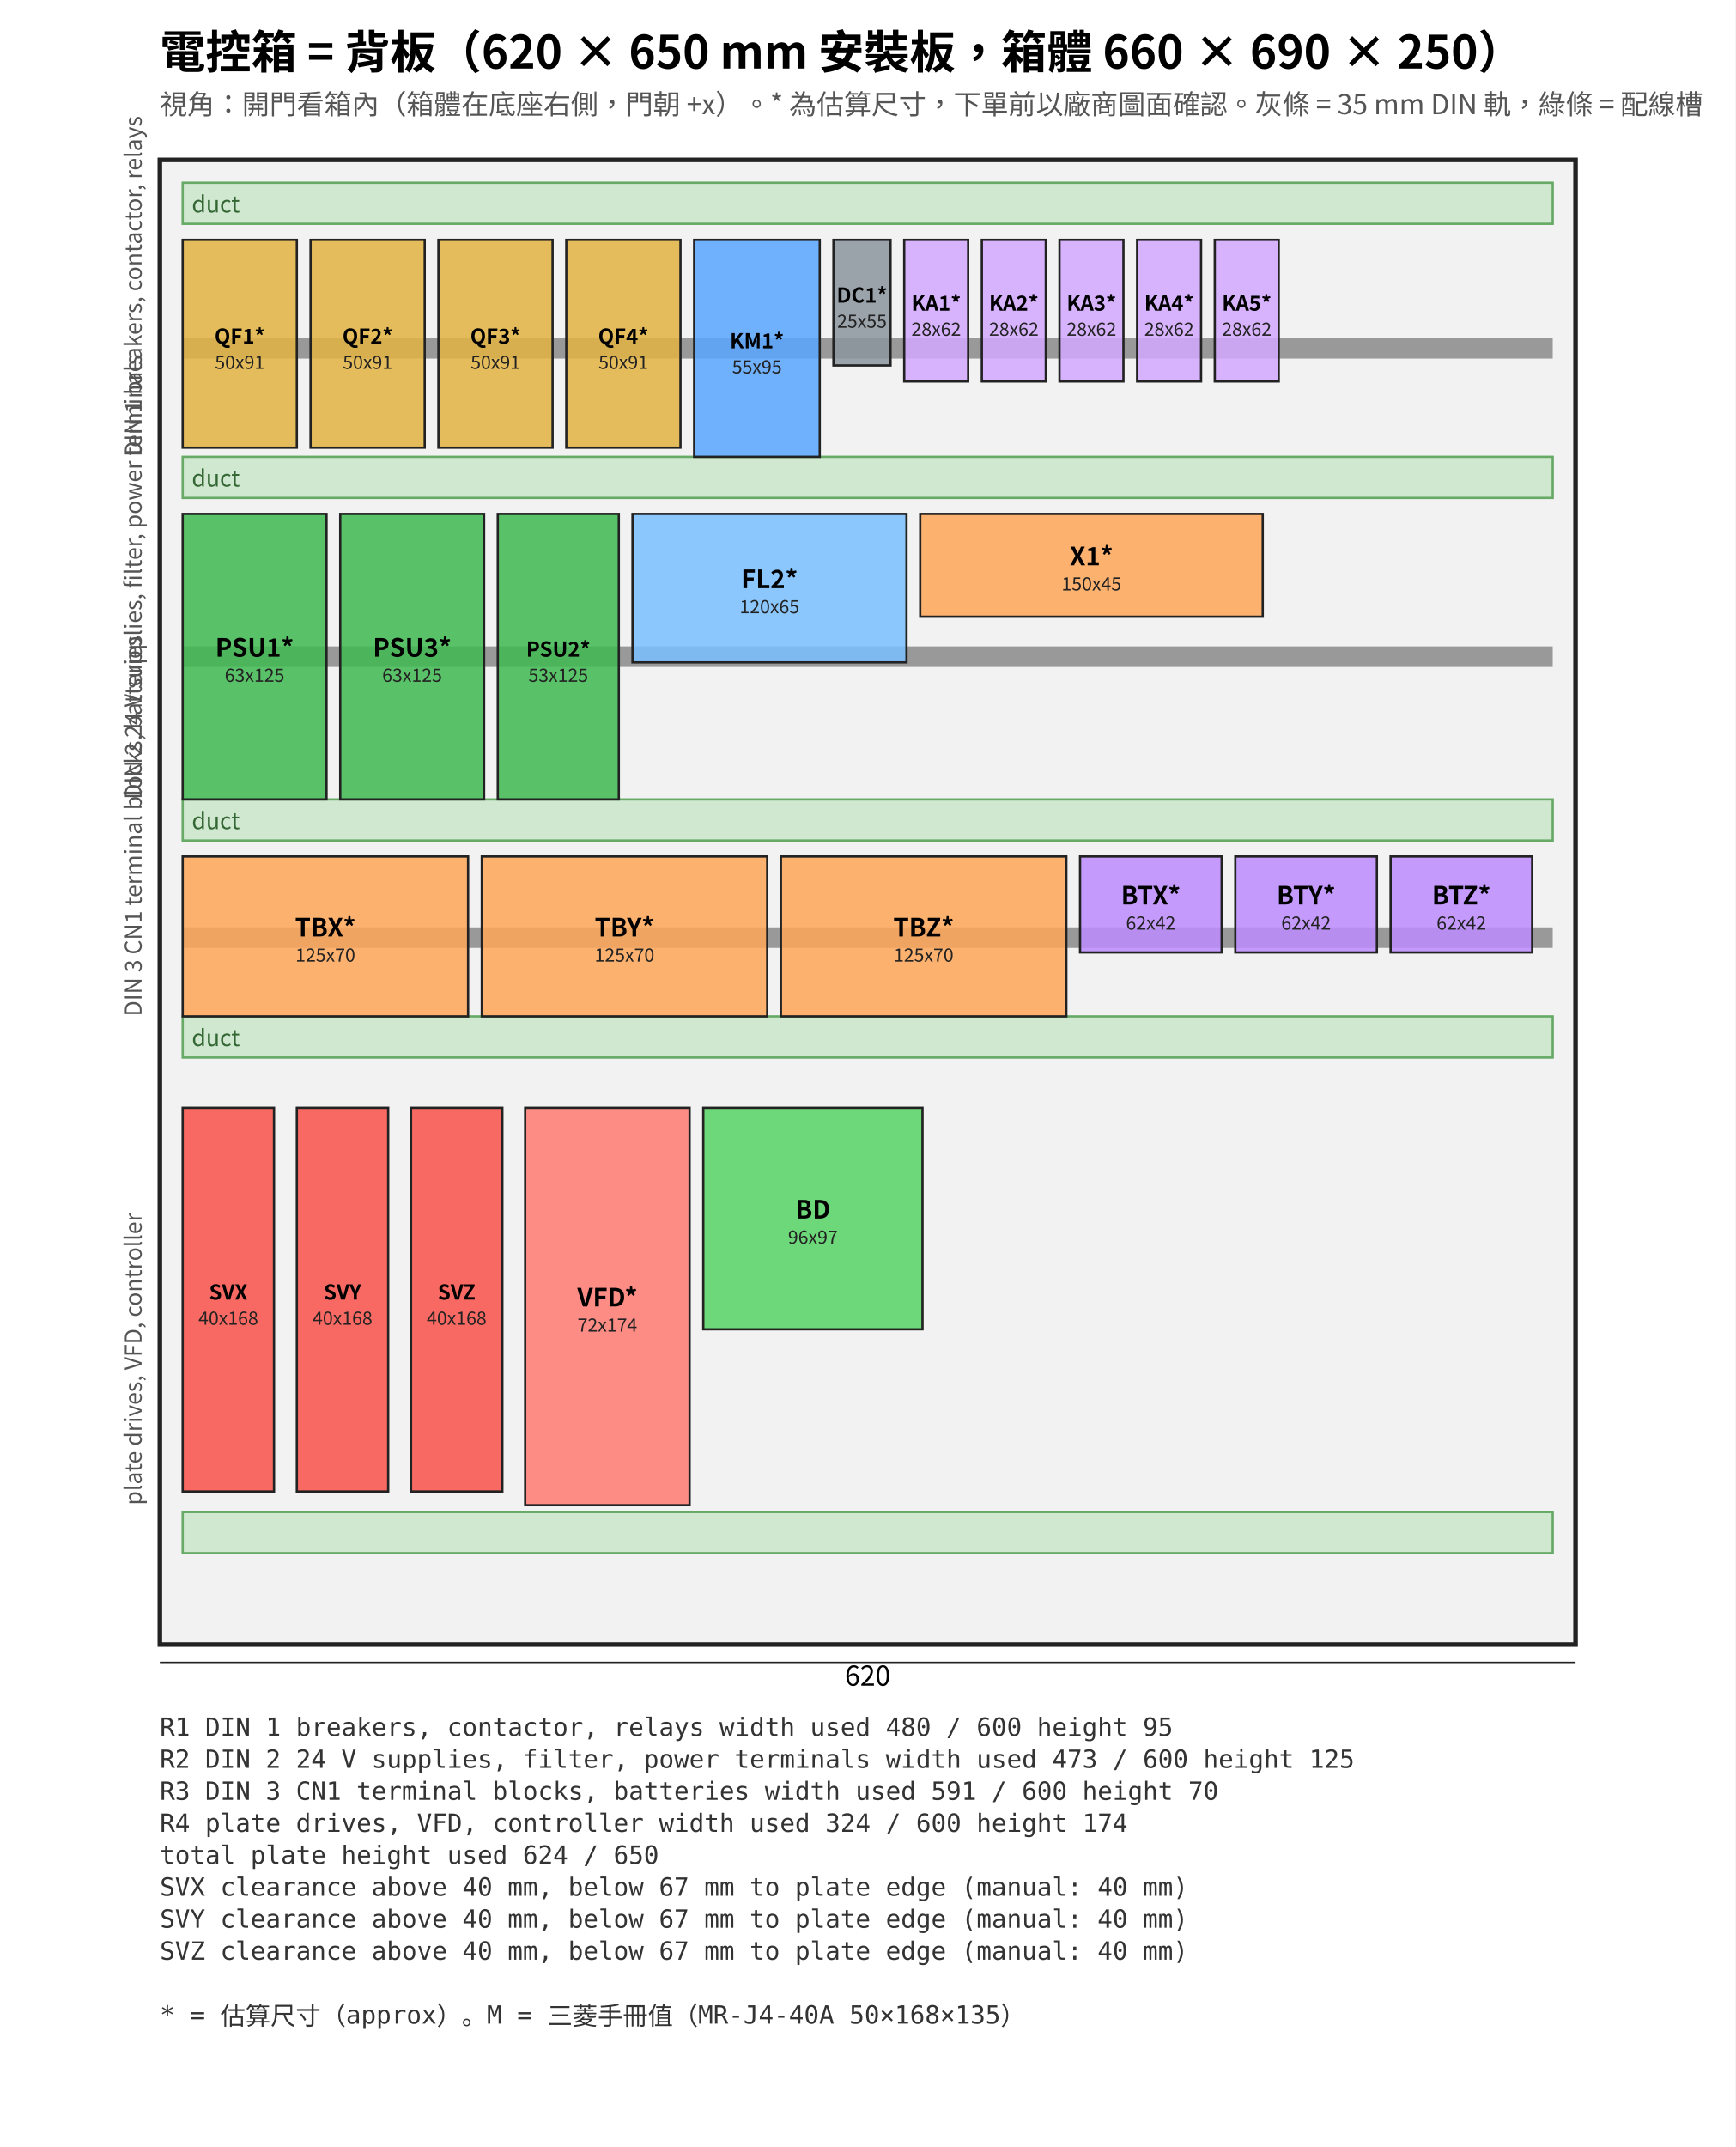
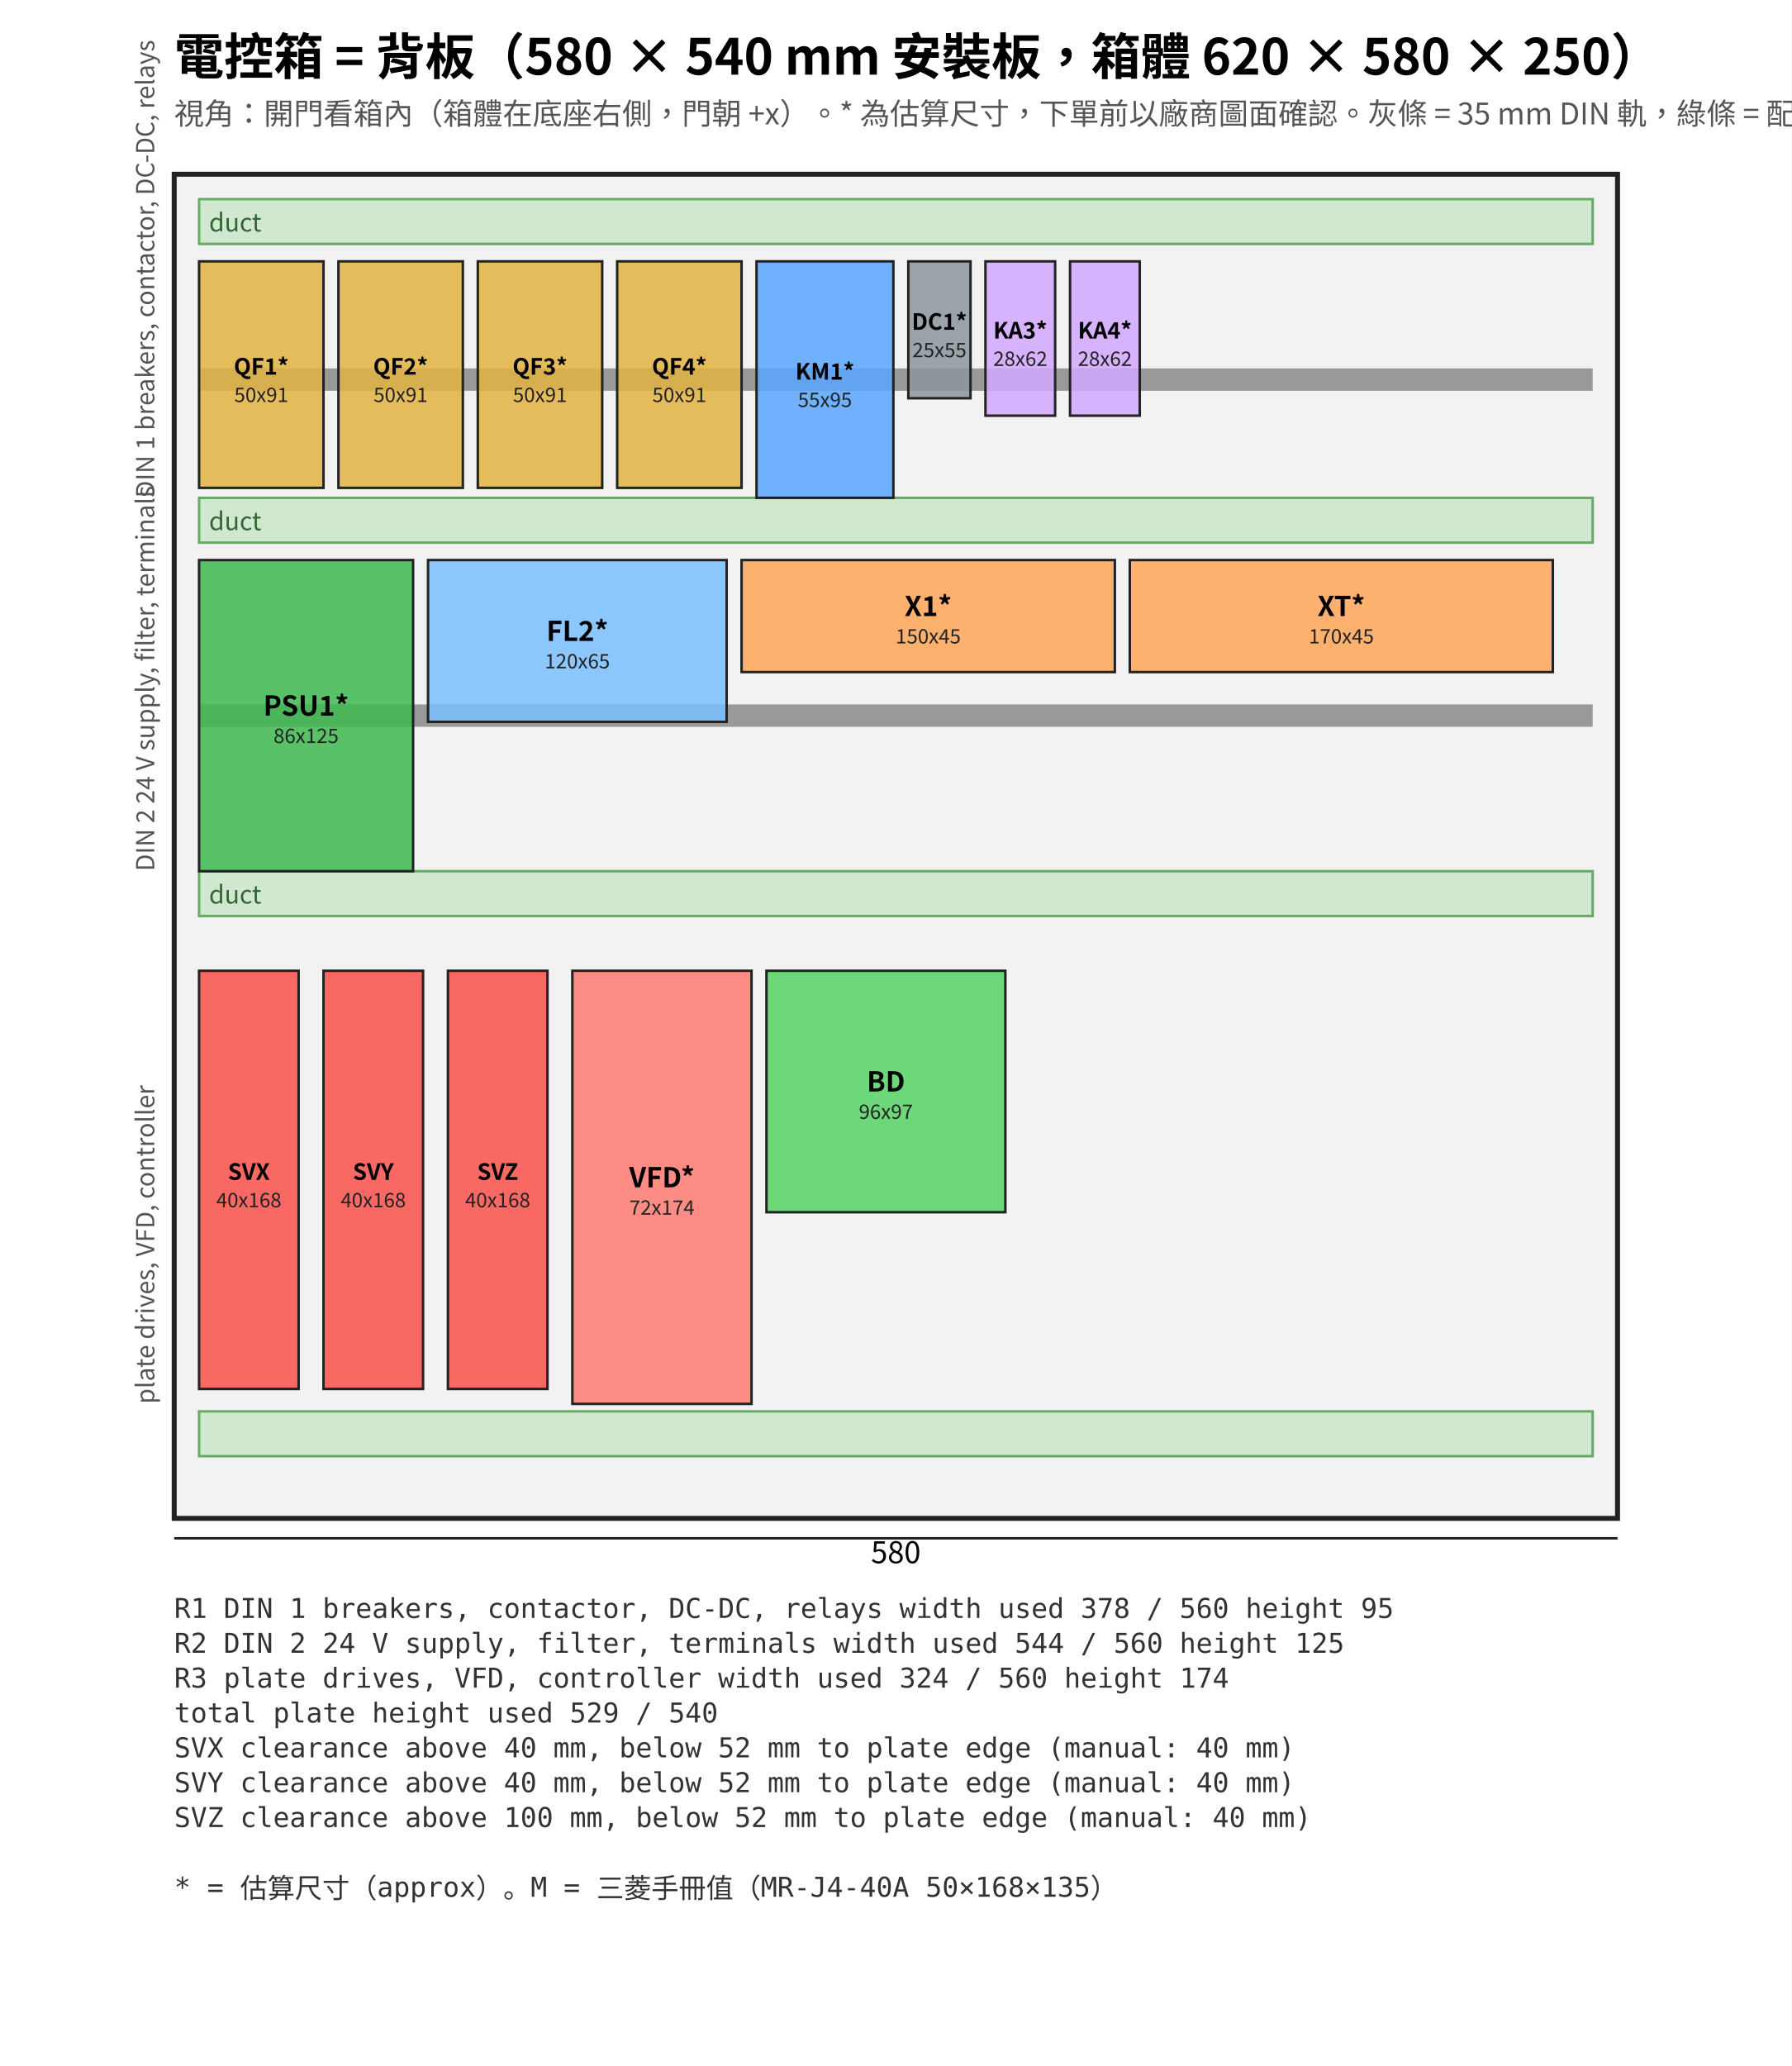
- <svg xmlns="http://www.w3.org/2000/svg" width="760" height="940" viewBox="0 0 760 940" font-family="Noto Sans CJK TC, sans-serif">
+ <svg xmlns="http://www.w3.org/2000/svg" width="720" height="830" viewBox="0 0 720 830" font-family="Noto Sans CJK TC, sans-serif">
  <rect width="100%" height="100%" fill="#fff" />
-   <text x="70" y="30" font-size="20" font-weight="bold">電控箱 = 背板（620 × 650 mm 安裝板，箱體 660 × 690 × 250）</text>
+   <text x="70" y="30" font-size="20" font-weight="bold">電控箱 = 背板（580 × 540 mm 安裝板，箱體 620 × 580 × 250）</text>
  <text x="70" y="50" font-size="12" fill="#555">視角：開門看箱內（箱體在底座右側，門朝 +x）。* 為估算尺寸，下單前以廠商圖面確認。灰條 = 35 mm DIN 軌，綠條 = 配線槽</text>
-   <rect x="70" y="70" width="620" height="650" fill="#f2f2f2" stroke="#222" stroke-width="2" />
-   <rect x="80" y="80" width="600" height="18" fill="#cfe8cf" stroke="#6a6" />
+   <rect x="70" y="70" width="580" height="540" fill="#f2f2f2" stroke="#222" stroke-width="2" />
+   <rect x="80" y="80" width="560" height="18" fill="#cfe8cf" stroke="#6a6" />
  <text x="84" y="93" font-size="10" fill="#363">duct</text>
-   <rect x="80" y="148" width="600" height="9" fill="#999" />
-   <text x="62" y="200" font-size="10" fill="#555" transform="rotate(-90 62 200)">DIN 1  breakers, contactor, relays</text>
-   <rect x="80" y="200" width="600" height="18" fill="#cfe8cf" stroke="#6a6" />
+   <rect x="80" y="148" width="560" height="9" fill="#999" />
+   <text x="62" y="200" font-size="10" fill="#555" transform="rotate(-90 62 200)">DIN 1  breakers, contactor, DC-DC, relays</text>
+   <rect x="80" y="200" width="560" height="18" fill="#cfe8cf" stroke="#6a6" />
  <text x="84" y="213" font-size="10" fill="#363">duct</text>
-   <rect x="80" y="283" width="600" height="9" fill="#999" />
-   <text x="62" y="350" font-size="10" fill="#555" transform="rotate(-90 62 350)">DIN 2  24 V supplies, filter, power terminals</text>
-   <rect x="80" y="350" width="600" height="18" fill="#cfe8cf" stroke="#6a6" />
+   <rect x="80" y="283" width="560" height="9" fill="#999" />
+   <text x="62" y="350" font-size="10" fill="#555" transform="rotate(-90 62 350)">DIN 2  24 V supply, filter, terminals</text>
+   <rect x="80" y="350" width="560" height="18" fill="#cfe8cf" stroke="#6a6" />
  <text x="84" y="363" font-size="10" fill="#363">duct</text>
-   <rect x="80" y="406" width="600" height="9" fill="#999" />
-   <text x="62" y="445" font-size="10" fill="#555" transform="rotate(-90 62 445)">DIN 3  CN1 terminal blocks, batteries</text>
-   <rect x="80" y="445" width="600" height="18" fill="#cfe8cf" stroke="#6a6" />
-   <text x="84" y="458" font-size="10" fill="#363">duct</text>
-   <text x="62" y="659" font-size="10" fill="#555" transform="rotate(-90 62 659)">plate  drives, VFD, controller</text>
-   <rect x="80" y="662" width="600" height="18" fill="#cfe8cf" stroke="#6a6" />
+   <text x="62" y="564" font-size="10" fill="#555" transform="rotate(-90 62 564)">plate  drives, VFD, controller</text>
+   <rect x="80" y="567" width="560" height="18" fill="#cfe8cf" stroke="#6a6" />
  <rect x="80.0" y="105.0" width="50" height="91" fill="#e3b341" fill-opacity="0.85" stroke="#222" />
  <text x="105.0" y="150.5" font-size="9" text-anchor="middle" font-weight="bold">QF1*</text>
  <text x="105.0" y="161.5" font-size="8" text-anchor="middle" fill="#222">50x91</text>
  <rect x="136.0" y="105.0" width="50" height="91" fill="#e3b341" fill-opacity="0.85" stroke="#222" />
  <text x="161.0" y="150.5" font-size="9" text-anchor="middle" font-weight="bold">QF2*</text>
  <text x="161.0" y="161.5" font-size="8" text-anchor="middle" fill="#222">50x91</text>
  <rect x="192.0" y="105.0" width="50" height="91" fill="#e3b341" fill-opacity="0.85" stroke="#222" />
  <text x="217.0" y="150.5" font-size="9" text-anchor="middle" font-weight="bold">QF3*</text>
  <text x="217.0" y="161.5" font-size="8" text-anchor="middle" fill="#222">50x91</text>
  <rect x="248.0" y="105.0" width="50" height="91" fill="#e3b341" fill-opacity="0.85" stroke="#222" />
  <text x="273.0" y="150.5" font-size="9" text-anchor="middle" font-weight="bold">QF4*</text>
  <text x="273.0" y="161.5" font-size="8" text-anchor="middle" fill="#222">50x91</text>
  <rect x="304.0" y="105.0" width="55" height="95" fill="#58a6ff" fill-opacity="0.85" stroke="#222" />
  <text x="331.5" y="152.5" font-size="9" text-anchor="middle" font-weight="bold">KM1*</text>
  <text x="331.5" y="163.5" font-size="8" text-anchor="middle" fill="#222">55x95</text>
  <rect x="365.0" y="105.0" width="25" height="55" fill="#8b949e" fill-opacity="0.85" stroke="#222" />
  <text x="377.5" y="132.5" font-size="9" text-anchor="middle" font-weight="bold">DC1*</text>
  <text x="377.5" y="143.5" font-size="8" text-anchor="middle" fill="#222">25x55</text>
  <rect x="396.0" y="105.0" width="28" height="62" fill="#d2a8ff" fill-opacity="0.85" stroke="#222" />
-   <text x="410.0" y="136.0" font-size="9" text-anchor="middle" font-weight="bold">KA1*</text>
+   <text x="410.0" y="136.0" font-size="9" text-anchor="middle" font-weight="bold">KA3*</text>
  <text x="410.0" y="147.0" font-size="8" text-anchor="middle" fill="#222">28x62</text>
  <rect x="430.0" y="105.0" width="28" height="62" fill="#d2a8ff" fill-opacity="0.85" stroke="#222" />
-   <text x="444.0" y="136.0" font-size="9" text-anchor="middle" font-weight="bold">KA2*</text>
+   <text x="444.0" y="136.0" font-size="9" text-anchor="middle" font-weight="bold">KA4*</text>
  <text x="444.0" y="147.0" font-size="8" text-anchor="middle" fill="#222">28x62</text>
-   <rect x="464.0" y="105.0" width="28" height="62" fill="#d2a8ff" fill-opacity="0.85" stroke="#222" />
-   <text x="478.0" y="136.0" font-size="9" text-anchor="middle" font-weight="bold">KA3*</text>
-   <text x="478.0" y="147.0" font-size="8" text-anchor="middle" fill="#222">28x62</text>
-   <rect x="498.0" y="105.0" width="28" height="62" fill="#d2a8ff" fill-opacity="0.85" stroke="#222" />
-   <text x="512.0" y="136.0" font-size="9" text-anchor="middle" font-weight="bold">KA4*</text>
-   <text x="512.0" y="147.0" font-size="8" text-anchor="middle" fill="#222">28x62</text>
-   <rect x="532.0" y="105.0" width="28" height="62" fill="#d2a8ff" fill-opacity="0.85" stroke="#222" />
-   <text x="546.0" y="136.0" font-size="9" text-anchor="middle" font-weight="bold">KA5*</text>
-   <text x="546.0" y="147.0" font-size="8" text-anchor="middle" fill="#222">28x62</text>
-   <rect x="80.0" y="225.0" width="63" height="125" fill="#3fb950" fill-opacity="0.85" stroke="#222" />
-   <text x="111.5" y="287.5" font-size="11" text-anchor="middle" font-weight="bold">PSU1*</text>
-   <text x="111.5" y="298.5" font-size="8" text-anchor="middle" fill="#222">63x125</text>
-   <rect x="149.0" y="225.0" width="63" height="125" fill="#3fb950" fill-opacity="0.85" stroke="#222" />
-   <text x="180.5" y="287.5" font-size="11" text-anchor="middle" font-weight="bold">PSU3*</text>
-   <text x="180.5" y="298.5" font-size="8" text-anchor="middle" fill="#222">63x125</text>
-   <rect x="218.0" y="225.0" width="53" height="125" fill="#3fb950" fill-opacity="0.85" stroke="#222" />
-   <text x="244.5" y="287.5" font-size="9" text-anchor="middle" font-weight="bold">PSU2*</text>
-   <text x="244.5" y="298.5" font-size="8" text-anchor="middle" fill="#222">53x125</text>
-   <rect x="277.0" y="225.0" width="120" height="65" fill="#79c0ff" fill-opacity="0.85" stroke="#222" />
-   <text x="337.0" y="257.5" font-size="11" text-anchor="middle" font-weight="bold">FL2*</text>
-   <text x="337.0" y="268.5" font-size="8" text-anchor="middle" fill="#222">120x65</text>
-   <rect x="403.0" y="225.0" width="150" height="45" fill="#ffa657" fill-opacity="0.85" stroke="#222" />
-   <text x="478.0" y="247.5" font-size="11" text-anchor="middle" font-weight="bold">X1*</text>
-   <text x="478.0" y="258.5" font-size="8" text-anchor="middle" fill="#222">150x45</text>
-   <rect x="80.0" y="375.0" width="125" height="70" fill="#ffa657" fill-opacity="0.85" stroke="#222" />
-   <text x="142.5" y="410.0" font-size="11" text-anchor="middle" font-weight="bold">TBX*</text>
-   <text x="142.5" y="421.0" font-size="8" text-anchor="middle" fill="#222">125x70</text>
-   <rect x="211.0" y="375.0" width="125" height="70" fill="#ffa657" fill-opacity="0.85" stroke="#222" />
-   <text x="273.5" y="410.0" font-size="11" text-anchor="middle" font-weight="bold">TBY*</text>
-   <text x="273.5" y="421.0" font-size="8" text-anchor="middle" fill="#222">125x70</text>
-   <rect x="342.0" y="375.0" width="125" height="70" fill="#ffa657" fill-opacity="0.85" stroke="#222" />
-   <text x="404.5" y="410.0" font-size="11" text-anchor="middle" font-weight="bold">TBZ*</text>
-   <text x="404.5" y="421.0" font-size="8" text-anchor="middle" fill="#222">125x70</text>
-   <rect x="473.0" y="375.0" width="62" height="42" fill="#bc8cff" fill-opacity="0.85" stroke="#222" />
-   <text x="504.0" y="396.0" font-size="11" text-anchor="middle" font-weight="bold">BTX*</text>
-   <text x="504.0" y="407.0" font-size="8" text-anchor="middle" fill="#222">62x42</text>
-   <rect x="541.0" y="375.0" width="62" height="42" fill="#bc8cff" fill-opacity="0.85" stroke="#222" />
-   <text x="572.0" y="396.0" font-size="11" text-anchor="middle" font-weight="bold">BTY*</text>
-   <text x="572.0" y="407.0" font-size="8" text-anchor="middle" fill="#222">62x42</text>
-   <rect x="609.0" y="375.0" width="62" height="42" fill="#bc8cff" fill-opacity="0.85" stroke="#222" />
-   <text x="640.0" y="396.0" font-size="11" text-anchor="middle" font-weight="bold">BTZ*</text>
-   <text x="640.0" y="407.0" font-size="8" text-anchor="middle" fill="#222">62x42</text>
-   <rect x="80.0" y="485.0" width="40" height="168" fill="#f85149" fill-opacity="0.85" stroke="#222" />
-   <text x="100.0" y="569.0" font-size="9" text-anchor="middle" font-weight="bold">SVX</text>
-   <text x="100.0" y="580.0" font-size="8" text-anchor="middle" fill="#222">40x168</text>
-   <rect x="130.0" y="485.0" width="40" height="168" fill="#f85149" fill-opacity="0.85" stroke="#222" />
-   <text x="150.0" y="569.0" font-size="9" text-anchor="middle" font-weight="bold">SVY</text>
-   <text x="150.0" y="580.0" font-size="8" text-anchor="middle" fill="#222">40x168</text>
-   <rect x="180.0" y="485.0" width="40" height="168" fill="#f85149" fill-opacity="0.85" stroke="#222" />
-   <text x="200.0" y="569.0" font-size="9" text-anchor="middle" font-weight="bold">SVZ</text>
-   <text x="200.0" y="580.0" font-size="8" text-anchor="middle" fill="#222">40x168</text>
-   <rect x="230.0" y="485.0" width="72" height="174" fill="#ff7b72" fill-opacity="0.85" stroke="#222" />
-   <text x="266.0" y="572.0" font-size="11" text-anchor="middle" font-weight="bold">VFD*</text>
-   <text x="266.0" y="583.0" font-size="8" text-anchor="middle" fill="#222">72x174</text>
-   <rect x="308.0" y="485.0" width="96" height="97" fill="#56d364" fill-opacity="0.85" stroke="#222" />
-   <text x="356.0" y="533.5" font-size="11" text-anchor="middle" font-weight="bold">BD</text>
-   <text x="356.0" y="544.5" font-size="8" text-anchor="middle" fill="#222">96x97</text>
-   <text x="380" y="738" font-size="12" text-anchor="middle">620</text>
-   <line x1="70" y1="728" x2="690" y2="728" stroke="#222" />
-   <text x="70" y="760" font-size="11" fill="#333" font-family="monospace">R1 DIN 1  breakers, contactor, relays            width used  480 / 600   height  95</text>
-   <text x="70" y="774" font-size="11" fill="#333" font-family="monospace">R2 DIN 2  24 V supplies, filter, power terminals width used  473 / 600   height 125</text>
-   <text x="70" y="788" font-size="11" fill="#333" font-family="monospace">R3 DIN 3  CN1 terminal blocks, batteries         width used  591 / 600   height  70</text>
-   <text x="70" y="802" font-size="11" fill="#333" font-family="monospace">R4 plate  drives, VFD, controller                width used  324 / 600   height 174</text>
-   <text x="70" y="816" font-size="11" fill="#333" font-family="monospace">total plate height used 624 / 650</text>
-   <text x="70" y="830" font-size="11" fill="#333" font-family="monospace">SVX clearance above 40 mm, below 67 mm to plate edge (manual: 40 mm)</text>
-   <text x="70" y="844" font-size="11" fill="#333" font-family="monospace">SVY clearance above 40 mm, below 67 mm to plate edge (manual: 40 mm)</text>
-   <text x="70" y="858" font-size="11" fill="#333" font-family="monospace">SVZ clearance above 40 mm, below 67 mm to plate edge (manual: 40 mm)</text>
-   <text x="70" y="872" font-size="11" fill="#333" font-family="monospace" />
-   <text x="70" y="886" font-size="11" fill="#333" font-family="monospace">* = 估算尺寸（approx）。M = 三菱手冊值（MR-J4-40A 50×168×135）</text>
+   <rect x="80.0" y="225.0" width="86" height="125" fill="#3fb950" fill-opacity="0.85" stroke="#222" />
+   <text x="123.0" y="287.5" font-size="11" text-anchor="middle" font-weight="bold">PSU1*</text>
+   <text x="123.0" y="298.5" font-size="8" text-anchor="middle" fill="#222">86x125</text>
+   <rect x="172.0" y="225.0" width="120" height="65" fill="#79c0ff" fill-opacity="0.85" stroke="#222" />
+   <text x="232.0" y="257.5" font-size="11" text-anchor="middle" font-weight="bold">FL2*</text>
+   <text x="232.0" y="268.5" font-size="8" text-anchor="middle" fill="#222">120x65</text>
+   <rect x="298.0" y="225.0" width="150" height="45" fill="#ffa657" fill-opacity="0.85" stroke="#222" />
+   <text x="373.0" y="247.5" font-size="11" text-anchor="middle" font-weight="bold">X1*</text>
+   <text x="373.0" y="258.5" font-size="8" text-anchor="middle" fill="#222">150x45</text>
+   <rect x="454.0" y="225.0" width="170" height="45" fill="#ffa657" fill-opacity="0.85" stroke="#222" />
+   <text x="539.0" y="247.5" font-size="11" text-anchor="middle" font-weight="bold">XT*</text>
+   <text x="539.0" y="258.5" font-size="8" text-anchor="middle" fill="#222">170x45</text>
+   <rect x="80.0" y="390.0" width="40" height="168" fill="#f85149" fill-opacity="0.85" stroke="#222" />
+   <text x="100.0" y="474.0" font-size="9" text-anchor="middle" font-weight="bold">SVX</text>
+   <text x="100.0" y="485.0" font-size="8" text-anchor="middle" fill="#222">40x168</text>
+   <rect x="130.0" y="390.0" width="40" height="168" fill="#f85149" fill-opacity="0.85" stroke="#222" />
+   <text x="150.0" y="474.0" font-size="9" text-anchor="middle" font-weight="bold">SVY</text>
+   <text x="150.0" y="485.0" font-size="8" text-anchor="middle" fill="#222">40x168</text>
+   <rect x="180.0" y="390.0" width="40" height="168" fill="#f85149" fill-opacity="0.85" stroke="#222" />
+   <text x="200.0" y="474.0" font-size="9" text-anchor="middle" font-weight="bold">SVZ</text>
+   <text x="200.0" y="485.0" font-size="8" text-anchor="middle" fill="#222">40x168</text>
+   <rect x="230.0" y="390.0" width="72" height="174" fill="#ff7b72" fill-opacity="0.85" stroke="#222" />
+   <text x="266.0" y="477.0" font-size="11" text-anchor="middle" font-weight="bold">VFD*</text>
+   <text x="266.0" y="488.0" font-size="8" text-anchor="middle" fill="#222">72x174</text>
+   <rect x="308.0" y="390.0" width="96" height="97" fill="#56d364" fill-opacity="0.85" stroke="#222" />
+   <text x="356.0" y="438.5" font-size="11" text-anchor="middle" font-weight="bold">BD</text>
+   <text x="356.0" y="449.5" font-size="8" text-anchor="middle" fill="#222">96x97</text>
+   <text x="360" y="628" font-size="12" text-anchor="middle">580</text>
+   <line x1="70" y1="618" x2="650" y2="618" stroke="#222" />
+   <text x="70" y="650" font-size="11" fill="#333" font-family="monospace">R1 DIN 1  breakers, contactor, DC-DC, relays     width used  378 / 560   height  95</text>
+   <text x="70" y="664" font-size="11" fill="#333" font-family="monospace">R2 DIN 2  24 V supply, filter, terminals         width used  544 / 560   height 125</text>
+   <text x="70" y="678" font-size="11" fill="#333" font-family="monospace">R3 plate  drives, VFD, controller                width used  324 / 560   height 174</text>
+   <text x="70" y="692" font-size="11" fill="#333" font-family="monospace">total plate height used 529 / 540</text>
+   <text x="70" y="706" font-size="11" fill="#333" font-family="monospace">SVX clearance above 40 mm, below 52 mm to plate edge (manual: 40 mm)</text>
+   <text x="70" y="720" font-size="11" fill="#333" font-family="monospace">SVY clearance above 40 mm, below 52 mm to plate edge (manual: 40 mm)</text>
+   <text x="70" y="734" font-size="11" fill="#333" font-family="monospace">SVZ clearance above 100 mm, below 52 mm to plate edge (manual: 40 mm)</text>
+   <text x="70" y="748" font-size="11" fill="#333" font-family="monospace" />
+   <text x="70" y="762" font-size="11" fill="#333" font-family="monospace">* = 估算尺寸（approx）。M = 三菱手冊值（MR-J4-40A 50×168×135）</text>
</svg>
